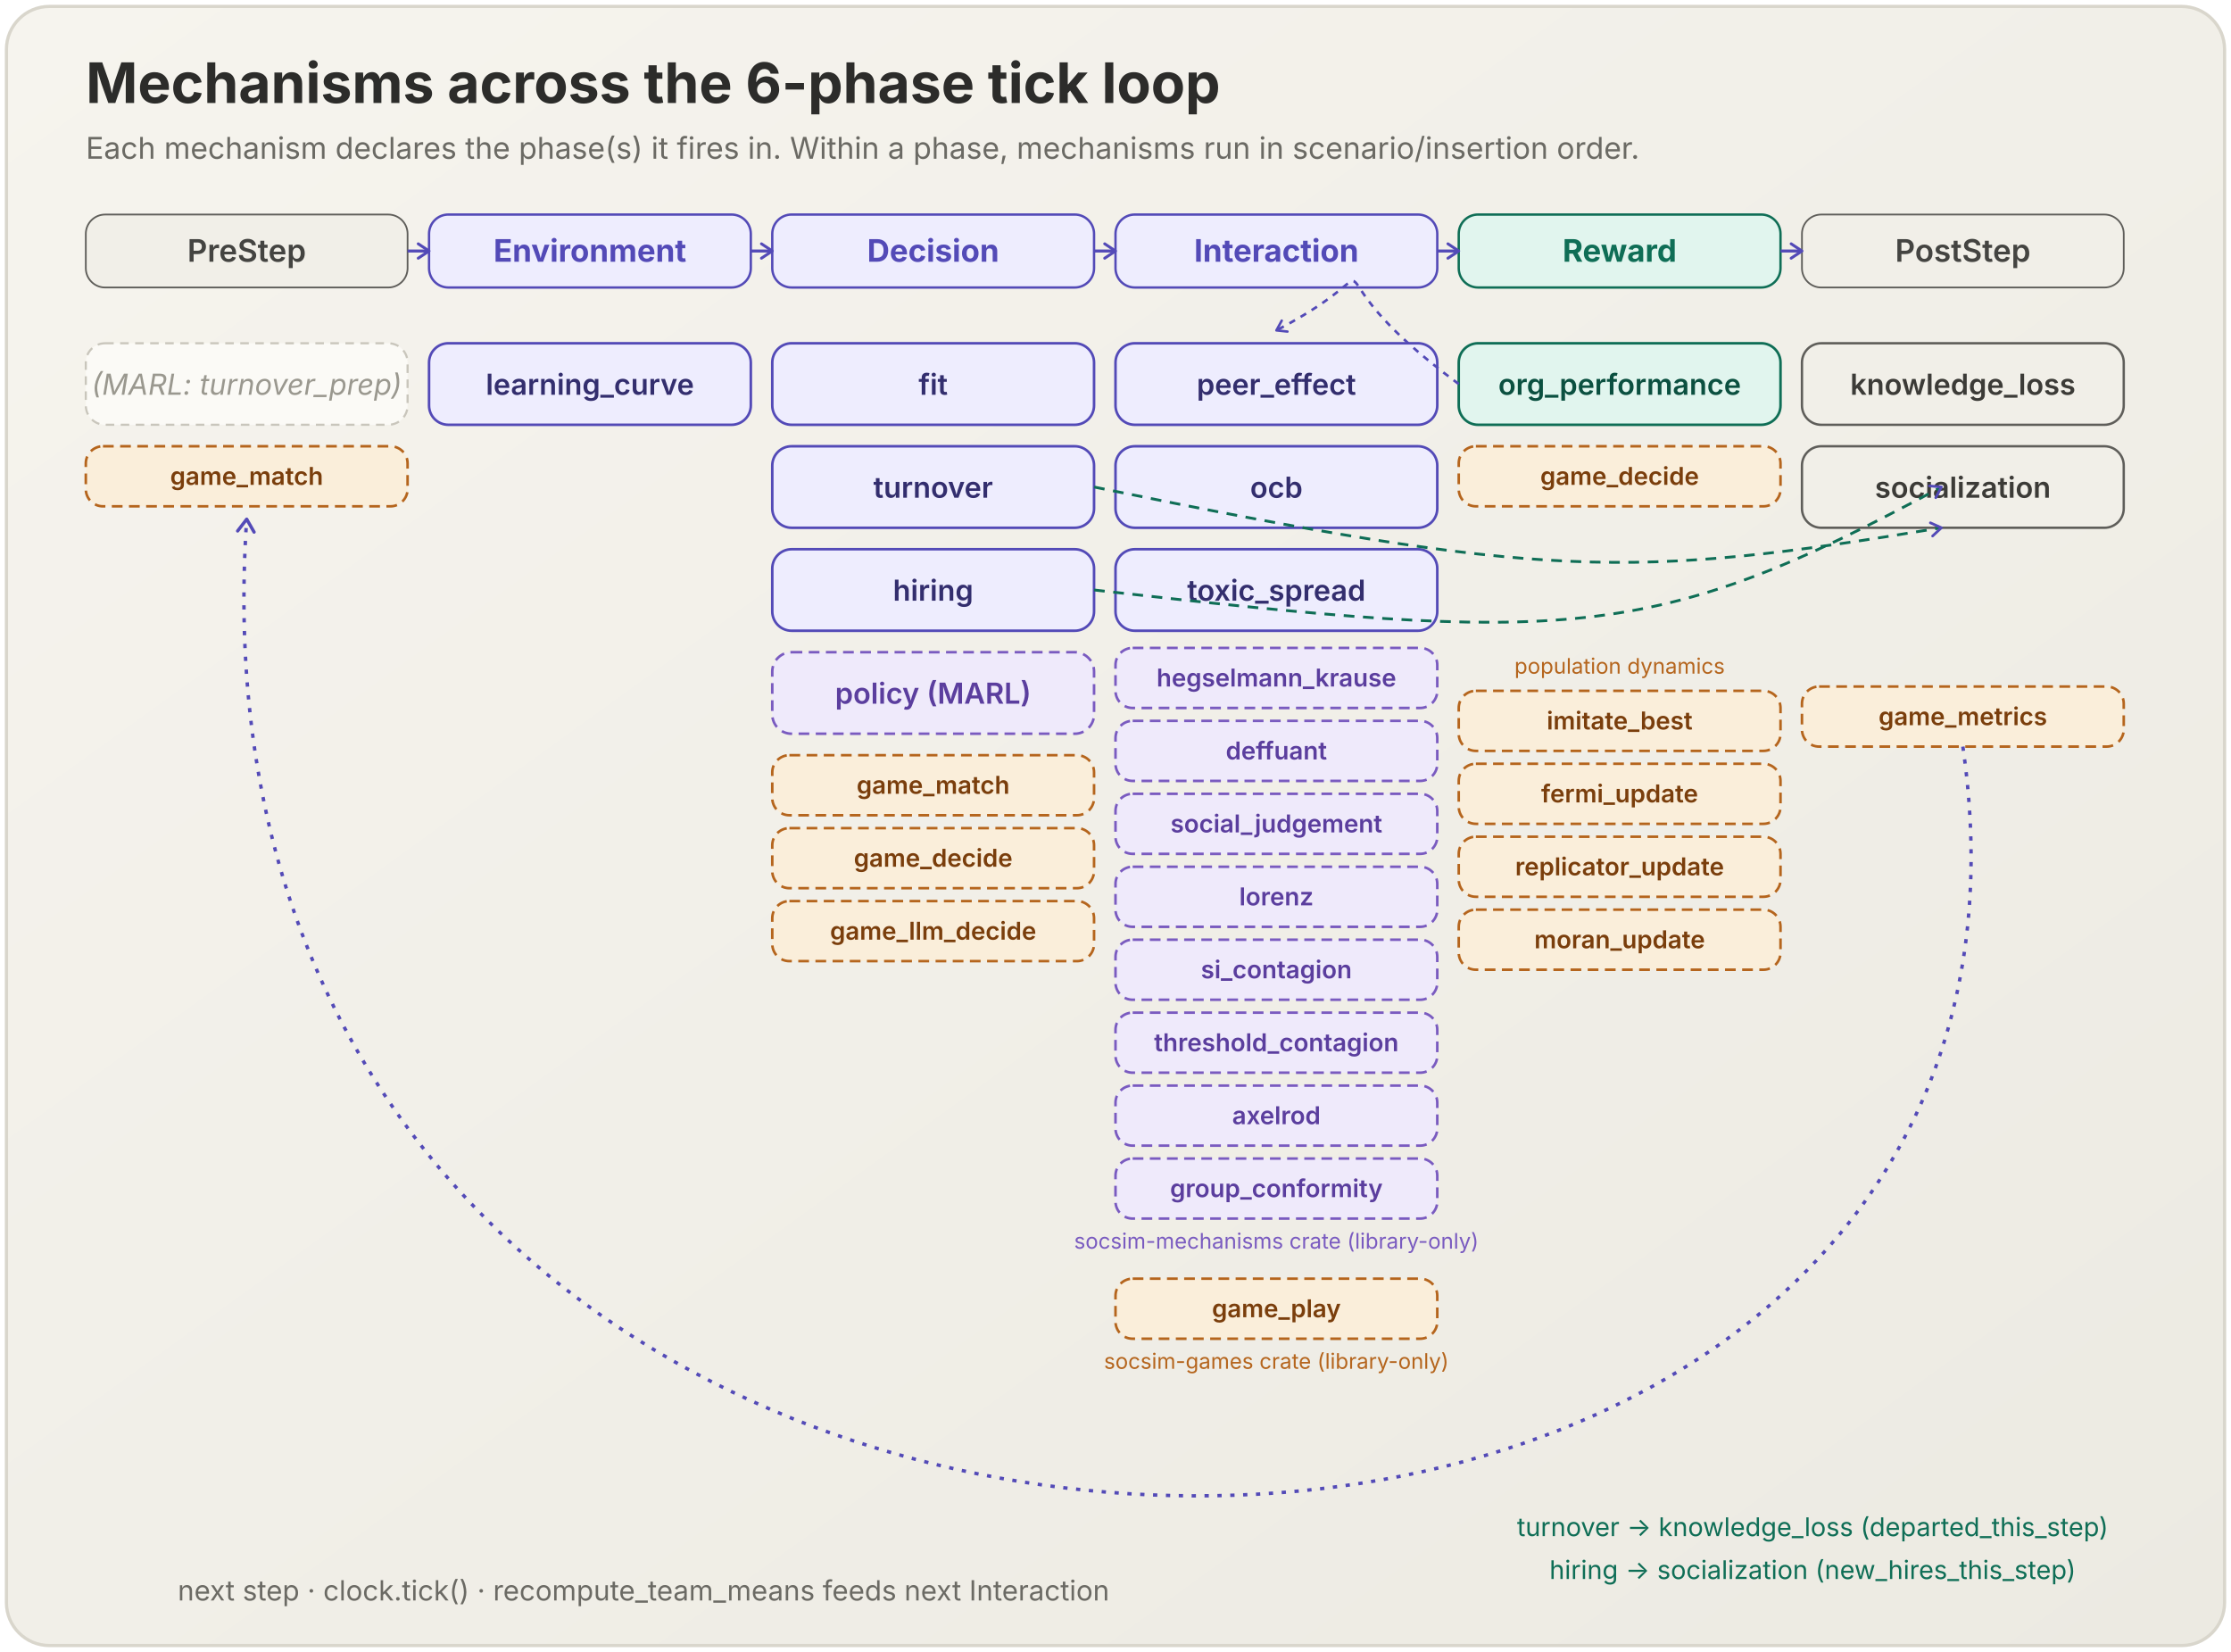
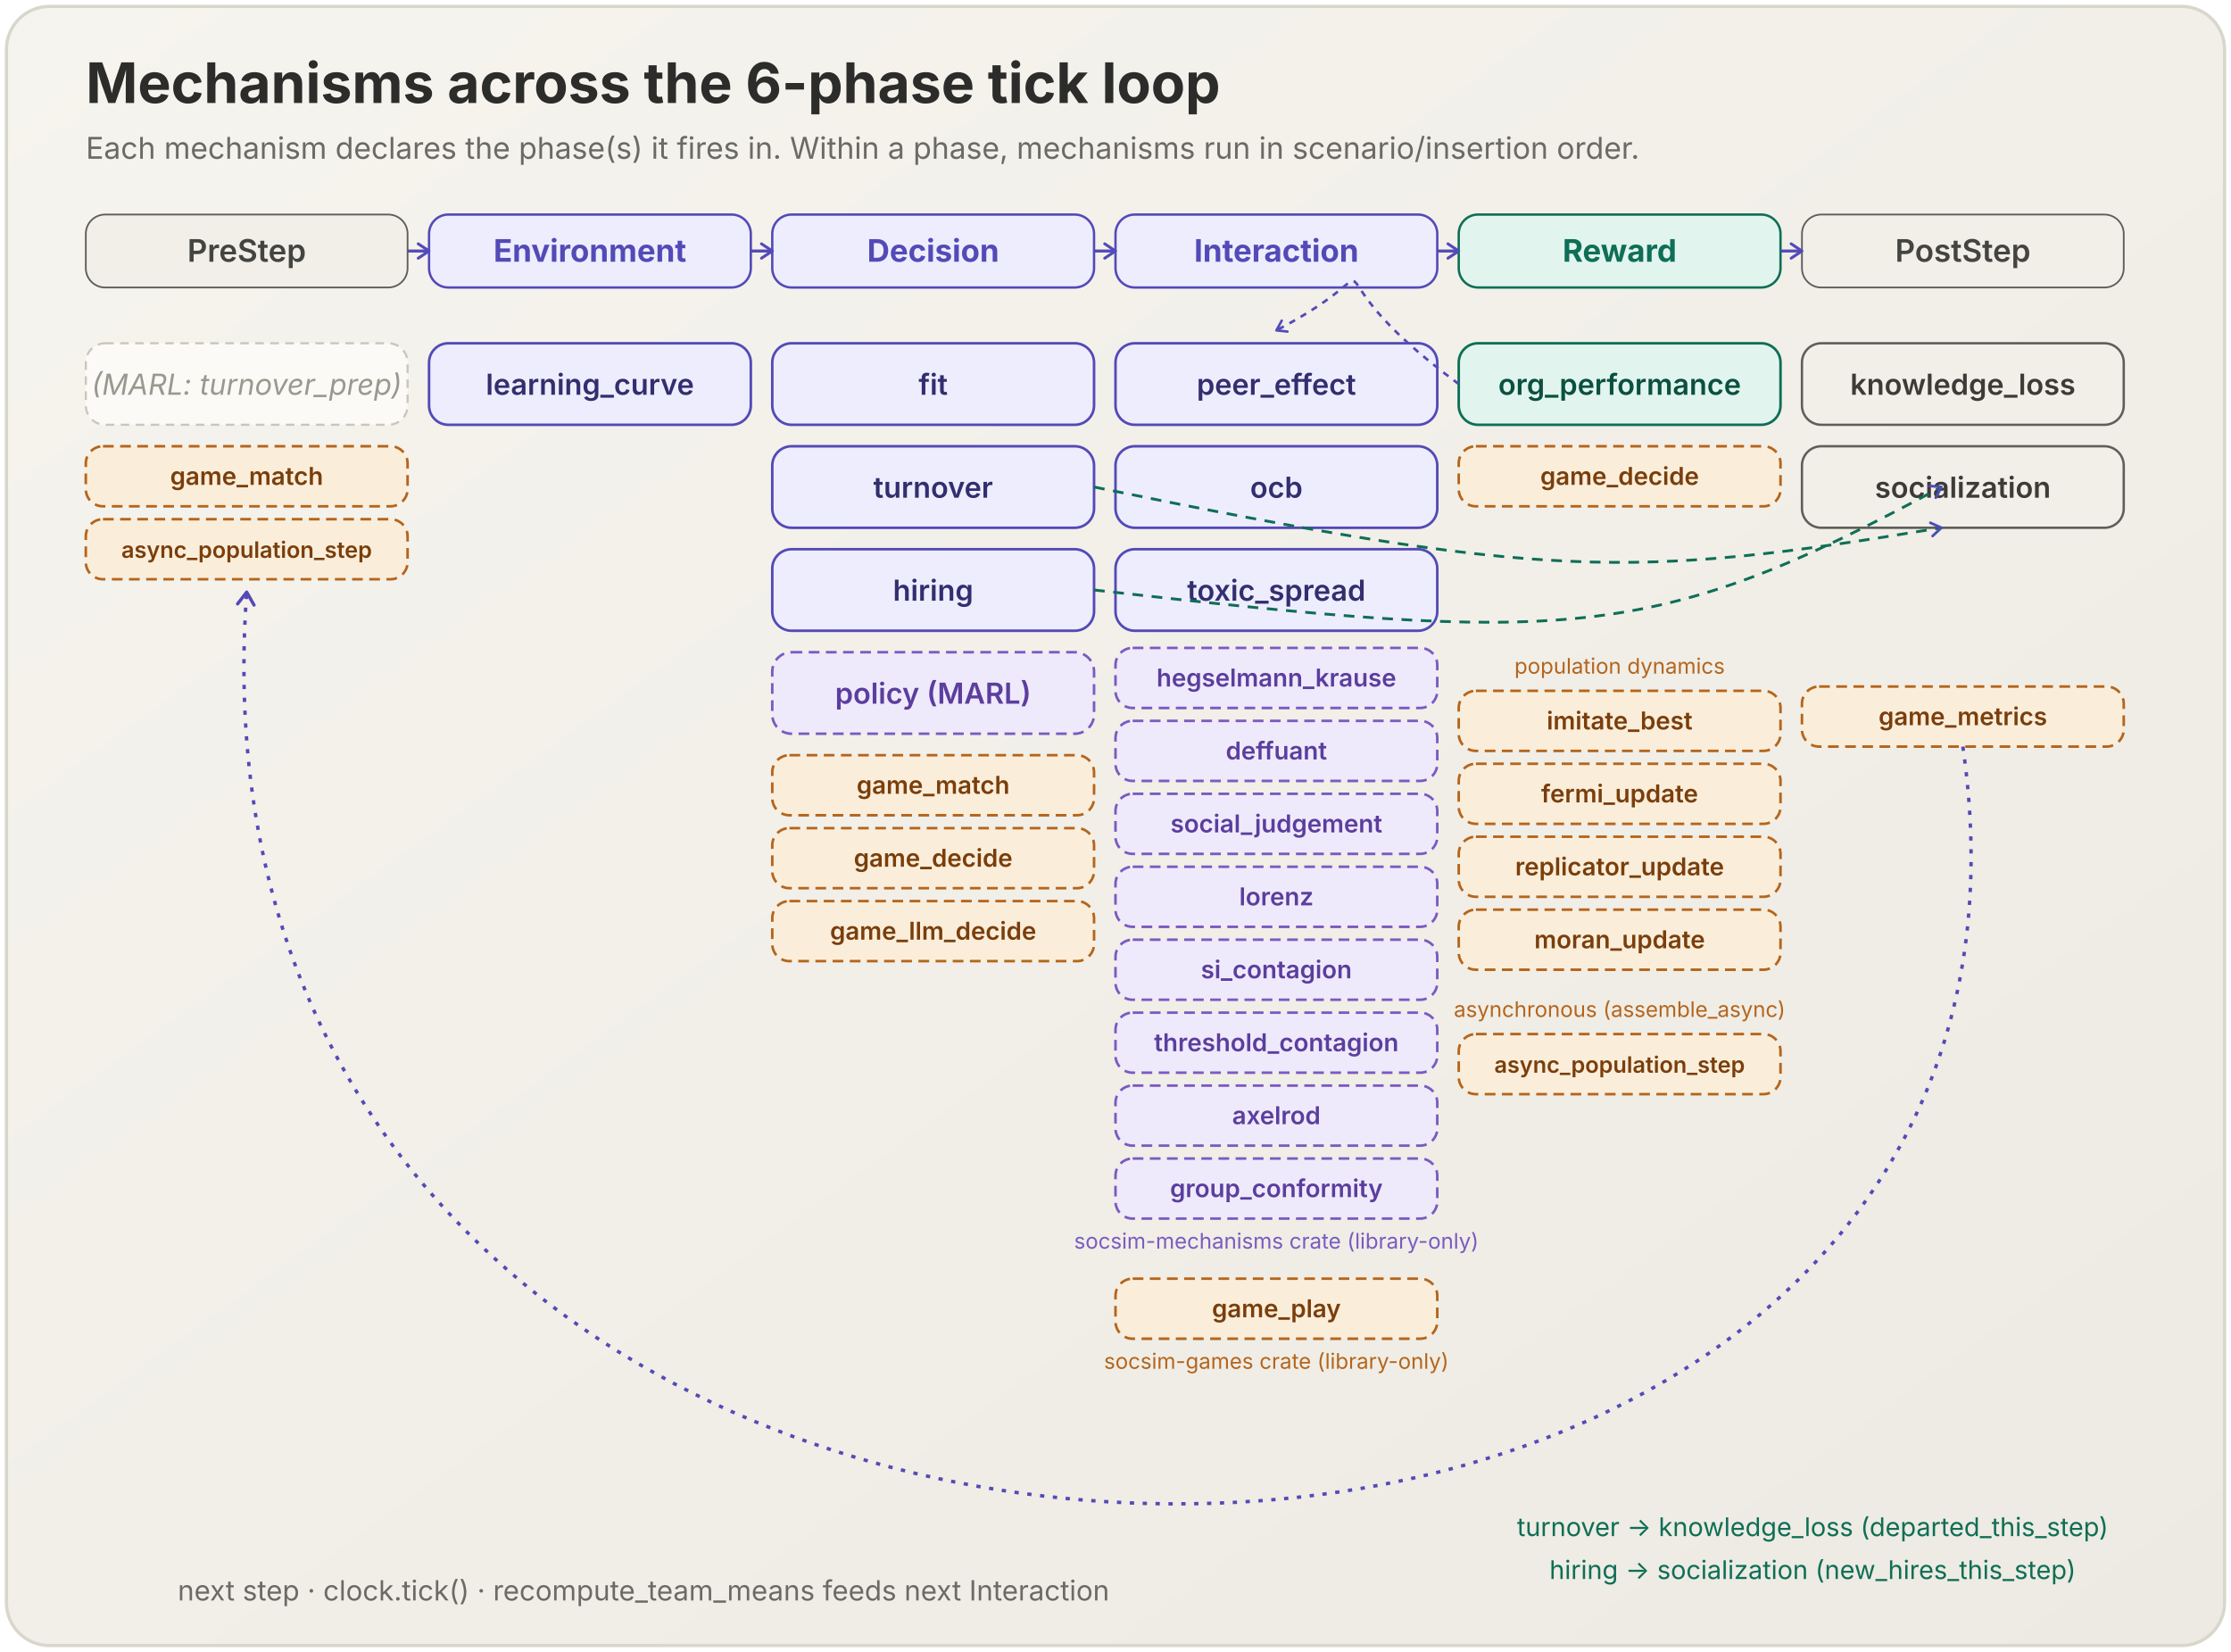
<svg xmlns="http://www.w3.org/2000/svg" width="100%" viewBox="0 0 1040 770" role="img">
  <defs>
    <linearGradient id="bg" x1="0" y1="0" x2="1" y2="1">
      <stop offset="0" stop-color="#F6F4EE" />
      <stop offset="1" stop-color="#ECEAE2" />
    </linearGradient>
    <marker id="hr" viewBox="0 0 10 10" refX="8" refY="5" markerWidth="6" markerHeight="6" orient="auto-start-reverse">
      <path d="M2 1L8 5L2 9" fill="none" stroke="#534AB7" stroke-width="1.6" stroke-linecap="round" stroke-linejoin="round" />
    </marker>
    <style>
    .title { font-family: -apple-system, "Helvetica Neue", "Hiragino Sans", sans-serif; font-weight: 700; }
    .body  { font-family: -apple-system, "Helvetica Neue", "Hiragino Sans", sans-serif; }
  </style>
  </defs>
  <rect x="3" y="3" width="1034" height="764" rx="20" fill="url(#bg)" stroke="#D9D6CC" stroke-width="1.5" />
  <text class="title" x="40" y="48" font-size="26" fill="#2C2C2A">Mechanisms across the 6-phase tick loop</text>
  <text class="body" x="40" y="74" font-size="14" fill="#6B6A64">Each mechanism declares the phase(s) it fires in. Within a phase, mechanisms run in scenario/insertion order.</text>
  <g>
    <rect x="40" y="100" width="150" height="34" rx="9" fill="#F1EFE8" stroke="#5F5E5A" stroke-width="0.8" />
    <text class="body" x="115" y="122" font-size="14.5" font-weight="600" fill="#444441" text-anchor="middle">PreStep</text>
    <rect x="200" y="100" width="150" height="34" rx="9" fill="#EEEDFE" stroke="#534AB7" stroke-width="1.1" />
    <text class="body" x="275" y="122" font-size="14.5" font-weight="700" fill="#534AB7" text-anchor="middle">Environment</text>
    <rect x="360" y="100" width="150" height="34" rx="9" fill="#EEEDFE" stroke="#534AB7" stroke-width="1.1" />
    <text class="body" x="435" y="122" font-size="14.5" font-weight="700" fill="#534AB7" text-anchor="middle">Decision</text>
    <rect x="520" y="100" width="150" height="34" rx="9" fill="#EEEDFE" stroke="#534AB7" stroke-width="1.1" />
    <text class="body" x="595" y="122" font-size="14.5" font-weight="700" fill="#534AB7" text-anchor="middle">Interaction</text>
    <rect x="680" y="100" width="150" height="34" rx="9" fill="#E1F5EE" stroke="#0F6E56" stroke-width="1.1" />
    <text class="body" x="755" y="122" font-size="14.5" font-weight="700" fill="#0F6E56" text-anchor="middle">Reward</text>
    <rect x="840" y="100" width="150" height="34" rx="9" fill="#F1EFE8" stroke="#5F5E5A" stroke-width="0.8" />
    <text class="body" x="915" y="122" font-size="14.5" font-weight="600" fill="#444441" text-anchor="middle">PostStep</text>
    <path d="M190 117 H200" stroke="#534AB7" stroke-width="1.4" marker-end="url(#hr)" />
    <path d="M350 117 H360" stroke="#534AB7" stroke-width="1.4" marker-end="url(#hr)" />
    <path d="M510 117 H520" stroke="#534AB7" stroke-width="1.4" marker-end="url(#hr)" />
    <path d="M670 117 H680" stroke="#534AB7" stroke-width="1.4" marker-end="url(#hr)" />
    <path d="M830 117 H840" stroke="#534AB7" stroke-width="1.4" marker-end="url(#hr)" />
  </g>
  <g class="body" font-size="13.5">
    <rect x="40" y="160" width="150" height="38" rx="9" fill="#FBFAF6" stroke="#C9C6BC" stroke-width="1" stroke-dasharray="4 3" />
    <text x="115" y="184" fill="#9A988F" text-anchor="middle" font-style="italic">(MARL: turnover_prep)</text>
    <rect x="200" y="160" width="150" height="38" rx="9" fill="#EEEDFE" stroke="#534AB7" stroke-width="1.2" />
    <text x="275" y="184" fill="#332E6E" text-anchor="middle" font-weight="600">learning_curve</text>
    <rect x="360" y="160" width="150" height="38" rx="9" fill="#EEEDFE" stroke="#534AB7" stroke-width="1.2" />
    <text x="435" y="184" fill="#332E6E" text-anchor="middle" font-weight="600">fit</text>
    <rect x="360" y="208" width="150" height="38" rx="9" fill="#EEEDFE" stroke="#534AB7" stroke-width="1.2" />
    <text x="435" y="232" fill="#332E6E" text-anchor="middle" font-weight="600">turnover</text>
    <rect x="360" y="256" width="150" height="38" rx="9" fill="#EEEDFE" stroke="#534AB7" stroke-width="1.2" />
    <text x="435" y="280" fill="#332E6E" text-anchor="middle" font-weight="600">hiring</text>
    <rect x="360" y="304" width="150" height="38" rx="9" fill="#EFEAFB" stroke="#7A5BC0" stroke-width="1.2" stroke-dasharray="5 3" />
    <text x="435" y="328" fill="#5B3E9E" text-anchor="middle" font-weight="600">policy  (MARL)</text>
    <rect x="520" y="160" width="150" height="38" rx="9" fill="#EEEDFE" stroke="#534AB7" stroke-width="1.2" />
    <text x="595" y="184" fill="#332E6E" text-anchor="middle" font-weight="600">peer_effect</text>
    <rect x="520" y="208" width="150" height="38" rx="9" fill="#EEEDFE" stroke="#534AB7" stroke-width="1.2" />
    <text x="595" y="232" fill="#332E6E" text-anchor="middle" font-weight="600">ocb</text>
    <rect x="520" y="256" width="150" height="38" rx="9" fill="#EEEDFE" stroke="#534AB7" stroke-width="1.2" />
    <text x="595" y="280" fill="#332E6E" text-anchor="middle" font-weight="600">toxic_spread</text>
    <rect x="520" y="302" width="150" height="28" rx="8" fill="#EFEAFB" stroke="#7A5BC0" stroke-width="1.2" stroke-dasharray="5 3" />
    <text x="595" y="320" fill="#5B3E9E" text-anchor="middle" font-weight="600" font-size="11.5">hegselmann_krause</text>
    <rect x="520" y="336" width="150" height="28" rx="8" fill="#EFEAFB" stroke="#7A5BC0" stroke-width="1.2" stroke-dasharray="5 3" />
    <text x="595" y="354" fill="#5B3E9E" text-anchor="middle" font-weight="600" font-size="11.5">deffuant</text>
    <rect x="520" y="370" width="150" height="28" rx="8" fill="#EFEAFB" stroke="#7A5BC0" stroke-width="1.2" stroke-dasharray="5 3" />
    <text x="595" y="388" fill="#5B3E9E" text-anchor="middle" font-weight="600" font-size="11.5">social_judgement</text>
    <rect x="520" y="404" width="150" height="28" rx="8" fill="#EFEAFB" stroke="#7A5BC0" stroke-width="1.2" stroke-dasharray="5 3" />
    <text x="595" y="422" fill="#5B3E9E" text-anchor="middle" font-weight="600" font-size="11.5">lorenz</text>
    <rect x="520" y="438" width="150" height="28" rx="8" fill="#EFEAFB" stroke="#7A5BC0" stroke-width="1.2" stroke-dasharray="5 3" />
    <text x="595" y="456" fill="#5B3E9E" text-anchor="middle" font-weight="600" font-size="11.5">si_contagion</text>
    <rect x="520" y="472" width="150" height="28" rx="8" fill="#EFEAFB" stroke="#7A5BC0" stroke-width="1.2" stroke-dasharray="5 3" />
    <text x="595" y="490" fill="#5B3E9E" text-anchor="middle" font-weight="600" font-size="11.5">threshold_contagion</text>
    <rect x="520" y="506" width="150" height="28" rx="8" fill="#EFEAFB" stroke="#7A5BC0" stroke-width="1.2" stroke-dasharray="5 3" />
    <text x="595" y="524" fill="#5B3E9E" text-anchor="middle" font-weight="600" font-size="11.5">axelrod</text>
    <rect x="520" y="540" width="150" height="28" rx="8" fill="#EFEAFB" stroke="#7A5BC0" stroke-width="1.2" stroke-dasharray="5 3" />
    <text x="595" y="558" fill="#5B3E9E" text-anchor="middle" font-weight="600" font-size="11.5">group_conformity</text>
    <text x="595" y="582" fill="#7A5BC0" text-anchor="middle" font-size="10">socsim-mechanisms crate (library-only)</text>
    <rect x="680" y="160" width="150" height="38" rx="9" fill="#E1F5EE" stroke="#0F6E56" stroke-width="1.2" />
    <text x="755" y="184" fill="#0B5040" text-anchor="middle" font-weight="600">org_performance</text>
    <rect x="840" y="160" width="150" height="38" rx="9" fill="#F1EFE8" stroke="#5F5E5A" stroke-width="1.1" />
    <text x="915" y="184" fill="#3C3B37" text-anchor="middle" font-weight="600">knowledge_loss</text>
    <rect x="840" y="208" width="150" height="38" rx="9" fill="#F1EFE8" stroke="#5F5E5A" stroke-width="1.1" />
    <text x="915" y="232" fill="#3C3B37" text-anchor="middle" font-weight="600">socialization</text>
  </g>
  <g class="body" font-size="11.5" font-weight="600">
    <rect x="40" y="208" width="150" height="28" rx="8" fill="#FAEEDA" stroke="#B5651D" stroke-width="1.2" stroke-dasharray="5 3" />
    <text x="115" y="226" fill="#7A3E0C" text-anchor="middle">game_match</text>
    <rect x="360" y="352" width="150" height="28" rx="8" fill="#FAEEDA" stroke="#B5651D" stroke-width="1.2" stroke-dasharray="5 3" />
    <text x="435" y="370" fill="#7A3E0C" text-anchor="middle">game_match</text>
    <rect x="360" y="386" width="150" height="28" rx="8" fill="#FAEEDA" stroke="#B5651D" stroke-width="1.2" stroke-dasharray="5 3" />
    <text x="435" y="404" fill="#7A3E0C" text-anchor="middle">game_decide</text>
    <rect x="360" y="420" width="150" height="28" rx="8" fill="#FAEEDA" stroke="#B5651D" stroke-width="1.2" stroke-dasharray="5 3" />
    <text x="435" y="438" fill="#7A3E0C" text-anchor="middle">game_llm_decide</text>
    <rect x="520" y="596" width="150" height="28" rx="8" fill="#FAEEDA" stroke="#B5651D" stroke-width="1.2" stroke-dasharray="5 3" />
    <text x="595" y="614" fill="#7A3E0C" text-anchor="middle">game_play</text>
    <rect x="680" y="208" width="150" height="28" rx="8" fill="#FAEEDA" stroke="#B5651D" stroke-width="1.2" stroke-dasharray="5 3" />
    <text x="755" y="226" fill="#7A3E0C" text-anchor="middle">game_decide</text>
    <rect x="840" y="320" width="150" height="28" rx="8" fill="#FAEEDA" stroke="#B5651D" stroke-width="1.2" stroke-dasharray="5 3" />
    <text x="915" y="338" fill="#7A3E0C" text-anchor="middle">game_metrics</text>
    <text x="755" y="314" fill="#B5651D" text-anchor="middle" font-size="10" font-weight="400">population dynamics</text>
    <rect x="680" y="322" width="150" height="28" rx="8" fill="#FAEEDA" stroke="#B5651D" stroke-width="1.2" stroke-dasharray="5 3" />
    <text x="755" y="340" fill="#7A3E0C" text-anchor="middle">imitate_best</text>
    <rect x="680" y="356" width="150" height="28" rx="8" fill="#FAEEDA" stroke="#B5651D" stroke-width="1.2" stroke-dasharray="5 3" />
    <text x="755" y="374" fill="#7A3E0C" text-anchor="middle">fermi_update</text>
    <rect x="680" y="390" width="150" height="28" rx="8" fill="#FAEEDA" stroke="#B5651D" stroke-width="1.2" stroke-dasharray="5 3" />
    <text x="755" y="408" fill="#7A3E0C" text-anchor="middle">replicator_update</text>
    <rect x="680" y="424" width="150" height="28" rx="8" fill="#FAEEDA" stroke="#B5651D" stroke-width="1.2" stroke-dasharray="5 3" />
    <text x="755" y="442" fill="#7A3E0C" text-anchor="middle">moran_update</text>
+     <text x="755" y="474" fill="#B5651D" text-anchor="middle" font-size="10" font-weight="400">asynchronous (assemble_async)</text>
+     <rect x="680" y="482" width="150" height="28" rx="8" fill="#FAEEDA" stroke="#B5651D" stroke-width="1.2" stroke-dasharray="5 3" />
+     <text x="755" y="500" fill="#7A3E0C" text-anchor="middle" font-size="10.5">async_population_step</text>
+     <rect x="40" y="242" width="150" height="28" rx="8" fill="#FAEEDA" stroke="#B5651D" stroke-width="1.2" stroke-dasharray="5 3" />
+     <text x="115" y="260" fill="#7A3E0C" text-anchor="middle" font-size="10.5">async_population_step</text>
    <text x="595" y="638" fill="#B5651D" text-anchor="middle" font-size="10" font-weight="400">socsim-games crate (library-only)</text>
  </g>
  <g font-size="12" class="body" fill="#0F6E56">
    <path d="M510 227 C 720 270, 760 270, 905 246" fill="none" stroke="#0F6E56" stroke-width="1.3" stroke-dasharray="5 4" marker-end="url(#hr)" />
    <text x="845" y="716" text-anchor="middle">turnover → knowledge_loss  (departed_this_step)</text>
    <path d="M510 275 C 730 300, 770 300, 905 227" fill="none" stroke="#0F6E56" stroke-width="1.3" stroke-dasharray="5 4" marker-end="url(#hr)" />
    <text x="845" y="736" text-anchor="middle">hiring → socialization  (new_hires_this_step)</text>
  </g>
  <g font-size="12" class="body" fill="#534AB7">
    <path d="M680 179 C 600 120, 660 120, 595 154" fill="none" stroke="#534AB7" stroke-width="1.2" stroke-dasharray="3 3" marker-end="url(#hr)" />
  </g>
-   <path d="M915 348 C 985 830, 75 830, 115 242" fill="none" stroke="#534AB7" stroke-width="1.6" stroke-dasharray="2 4" marker-end="url(#hr)" />
+   <path d="M915 348 C 985 830, 75 830, 115 276" fill="none" stroke="#534AB7" stroke-width="1.6" stroke-dasharray="2 4" marker-end="url(#hr)" />
  <text class="body" x="300" y="746" font-size="13" fill="#6B6A64" text-anchor="middle">next step  ·  clock.tick()  ·  recompute_team_means feeds next Interaction</text>
</svg>
